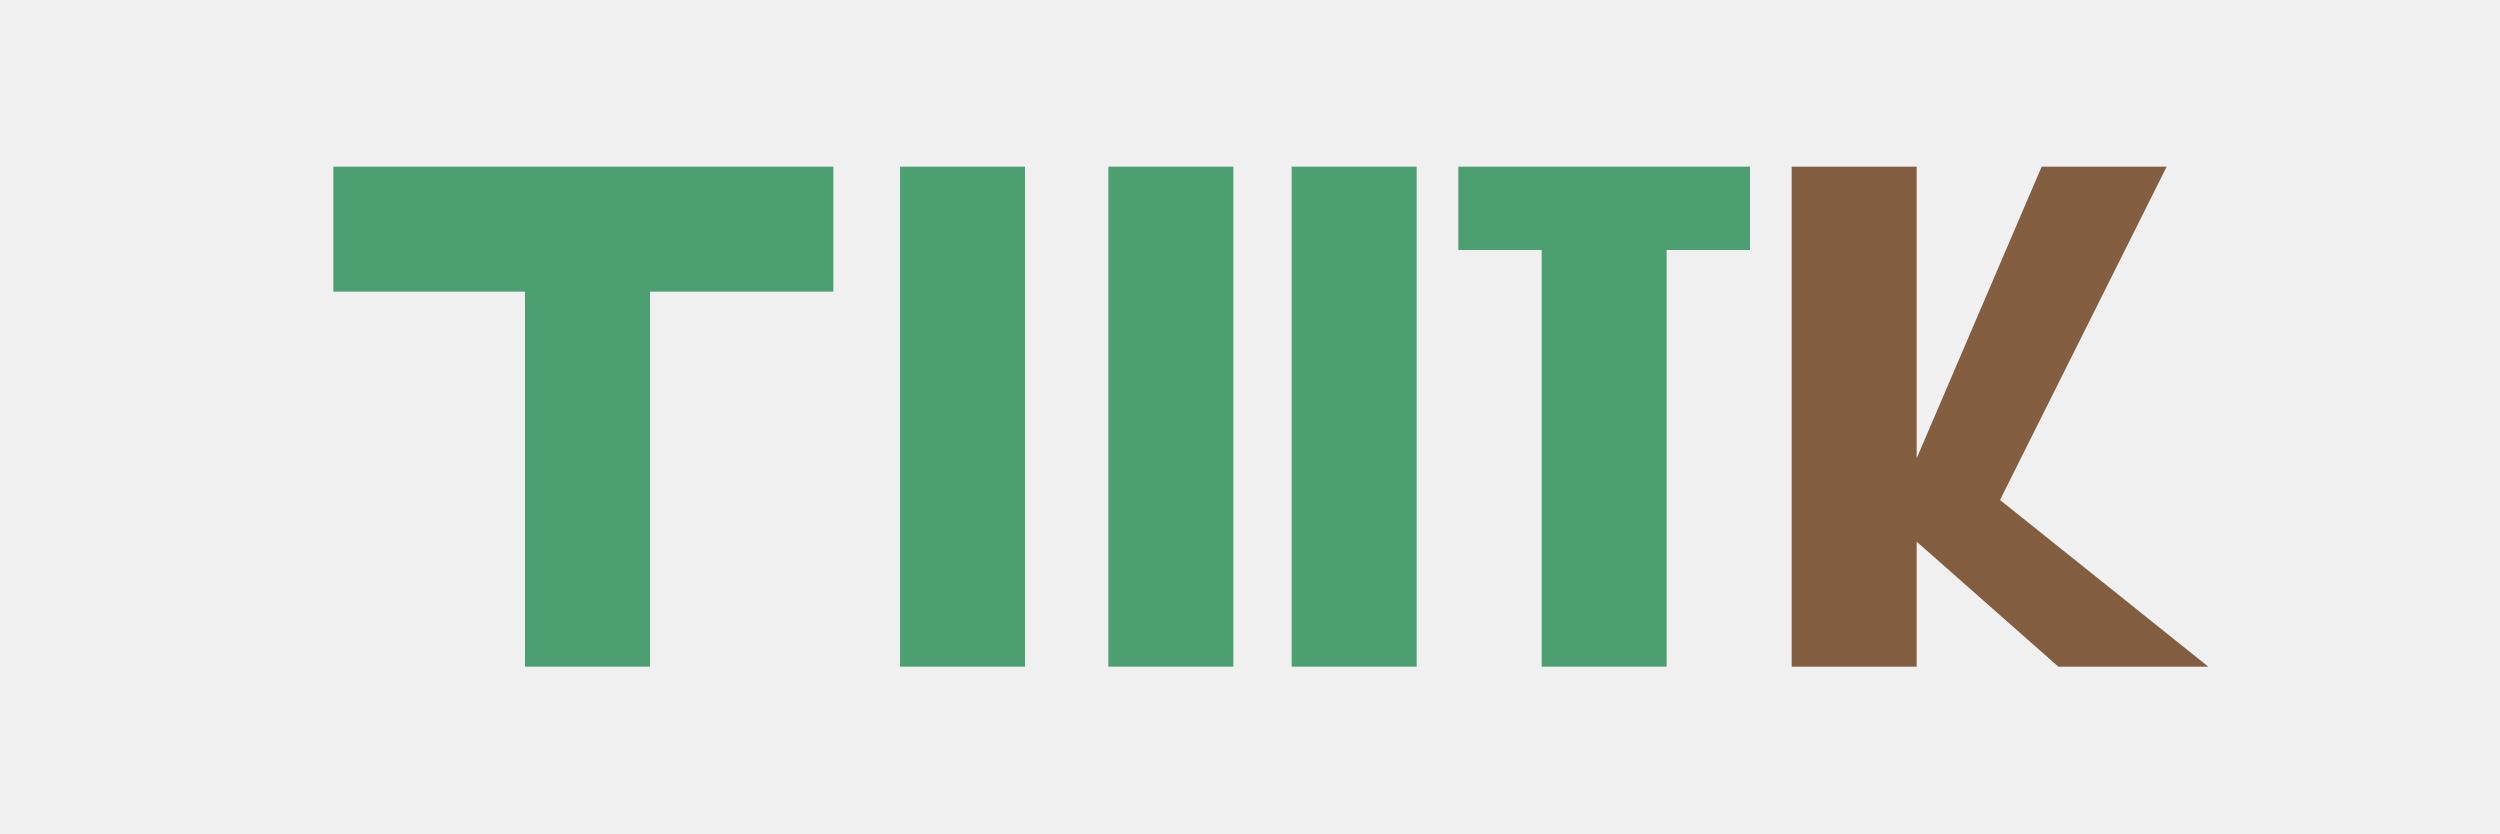
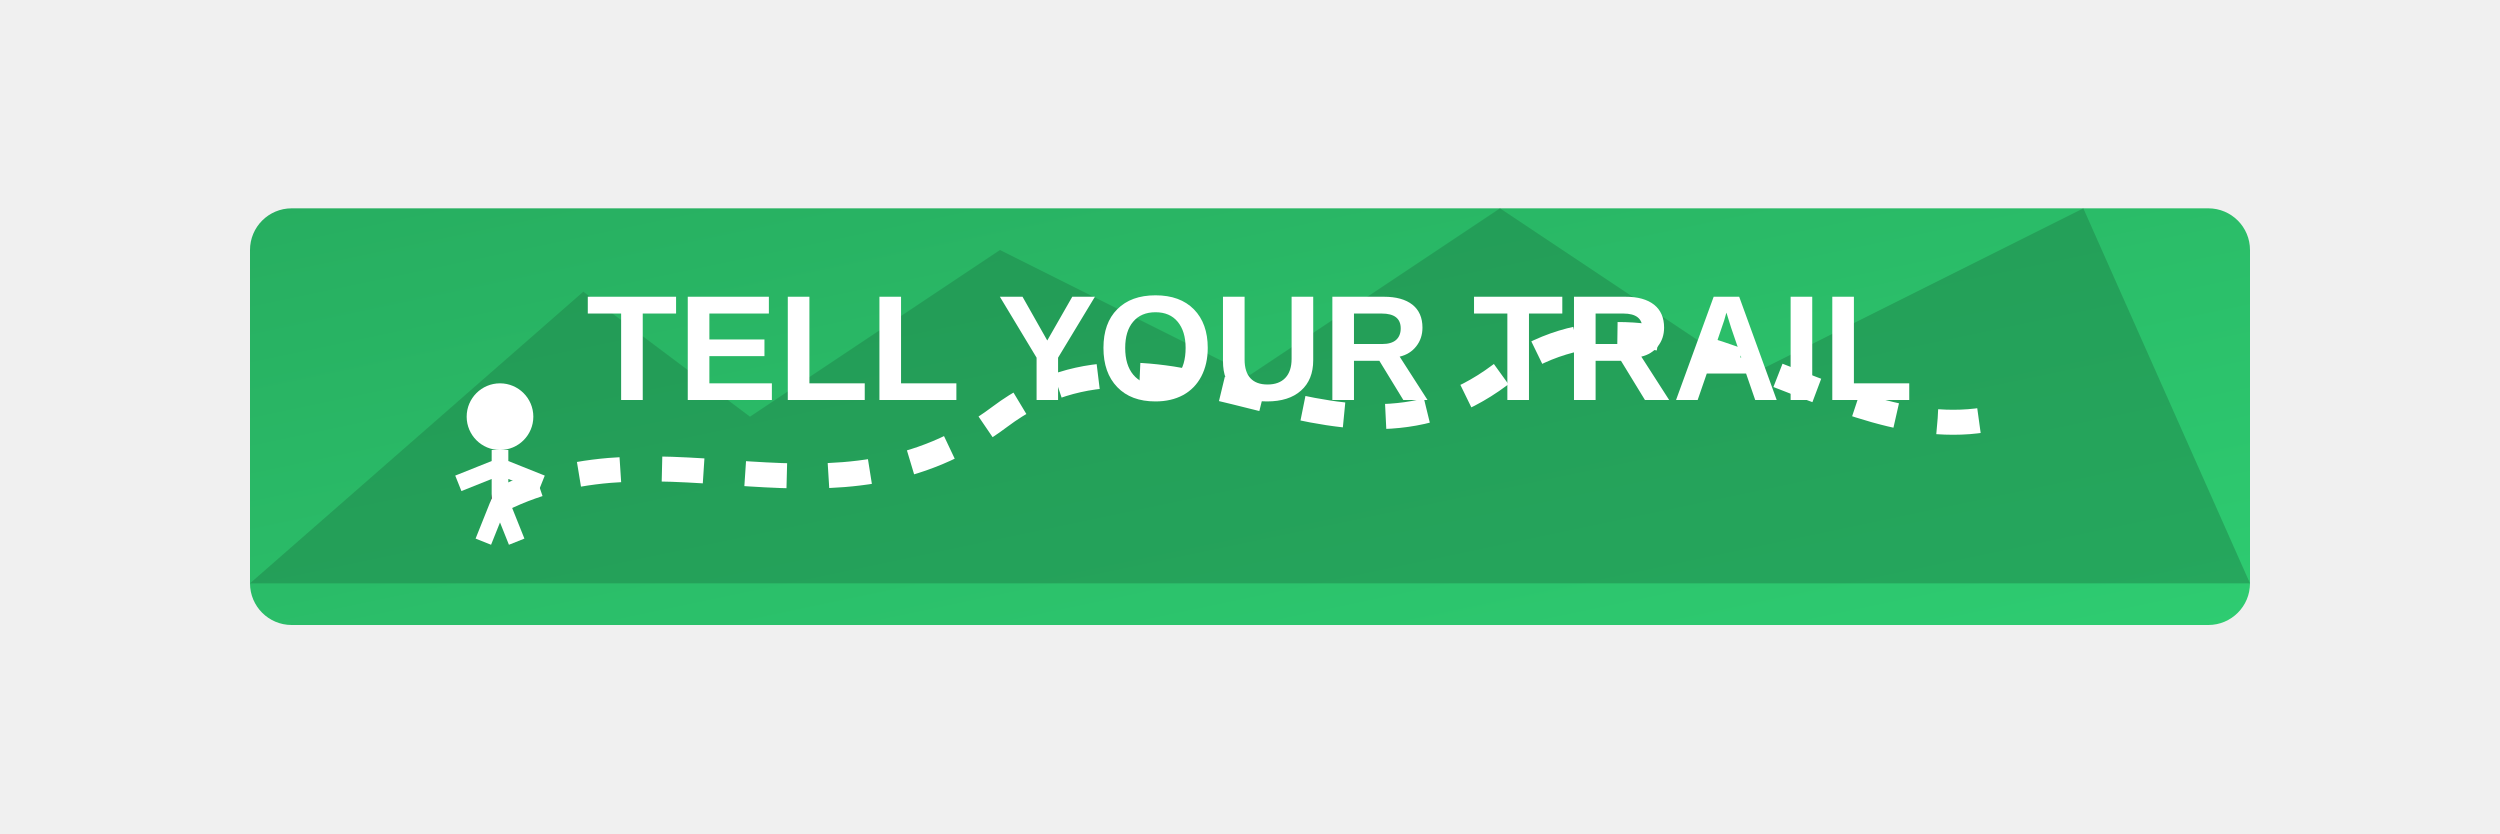
<svg xmlns="http://www.w3.org/2000/svg" width="300" height="100" viewBox="0 0 300 100">
-   <g>
-     <path fill="#4c9f70" d="M40,20 h60 v15 h-22 v45 h-15 v-45 h-23 z" />
-     <path fill="#4c9f70" d="M108,20 h15 v60 h-15 z" />
-     <path fill="#4c9f70" d="M133,20 h15 v60 h-15 z" />
-     <path fill="#4c9f70" d="M155,20 h15 v60 h-15 z" />
-     <path fill="#4c9f70" d="M185,30 h-10 v-10 h35 v10 h-10 v50 h-15 z" />
-     <path fill="#825d3f" d="M215,20 h15 v35 l15,-35 h15 l-20,40 l25,20 h-18 l-17,-15 v15 h-15 z" />
-   </g>
+   <defs>
+     <linearGradient id="trailGrad" x1="0%" y1="0%" x2="100%" y2="100%">
+       <stop offset="0%" style="stop-color:#27ae60;stop-opacity:1" />
+       <stop offset="100%" style="stop-color:#2ecc71;stop-opacity:1" />
+     </linearGradient>
+   </defs>
+   <rect x="30" y="25" width="240" height="50" rx="5" fill="url(#trailGrad)" />
+   <path d="M30,70 L70,35 L90,50 L120,30 L150,45 L180,25 L210,45 L250,25 L270,70 L30,70" fill="#1e8449" opacity="0.5" />
+   <path d="M60,60 C80,50 100,65 120,50 C140,35 160,60 180,45 C200,30 220,55 240,50" fill="none" stroke="white" stroke-width="3" stroke-dasharray="5,5" />
+   <text x="150" y="48" font-family="Arial, sans-serif" font-size="18" font-weight="bold" text-anchor="middle" fill="white">TELL YOUR TRAIL</text>
+   <circle cx="60" cy="50" r="4" fill="white" />
+   <path d="M60,54 L60,60 L58,65 M60,60 L62,65 M60,56 L65,58 M60,56 L55,58" stroke="white" stroke-width="2" />
</svg>
